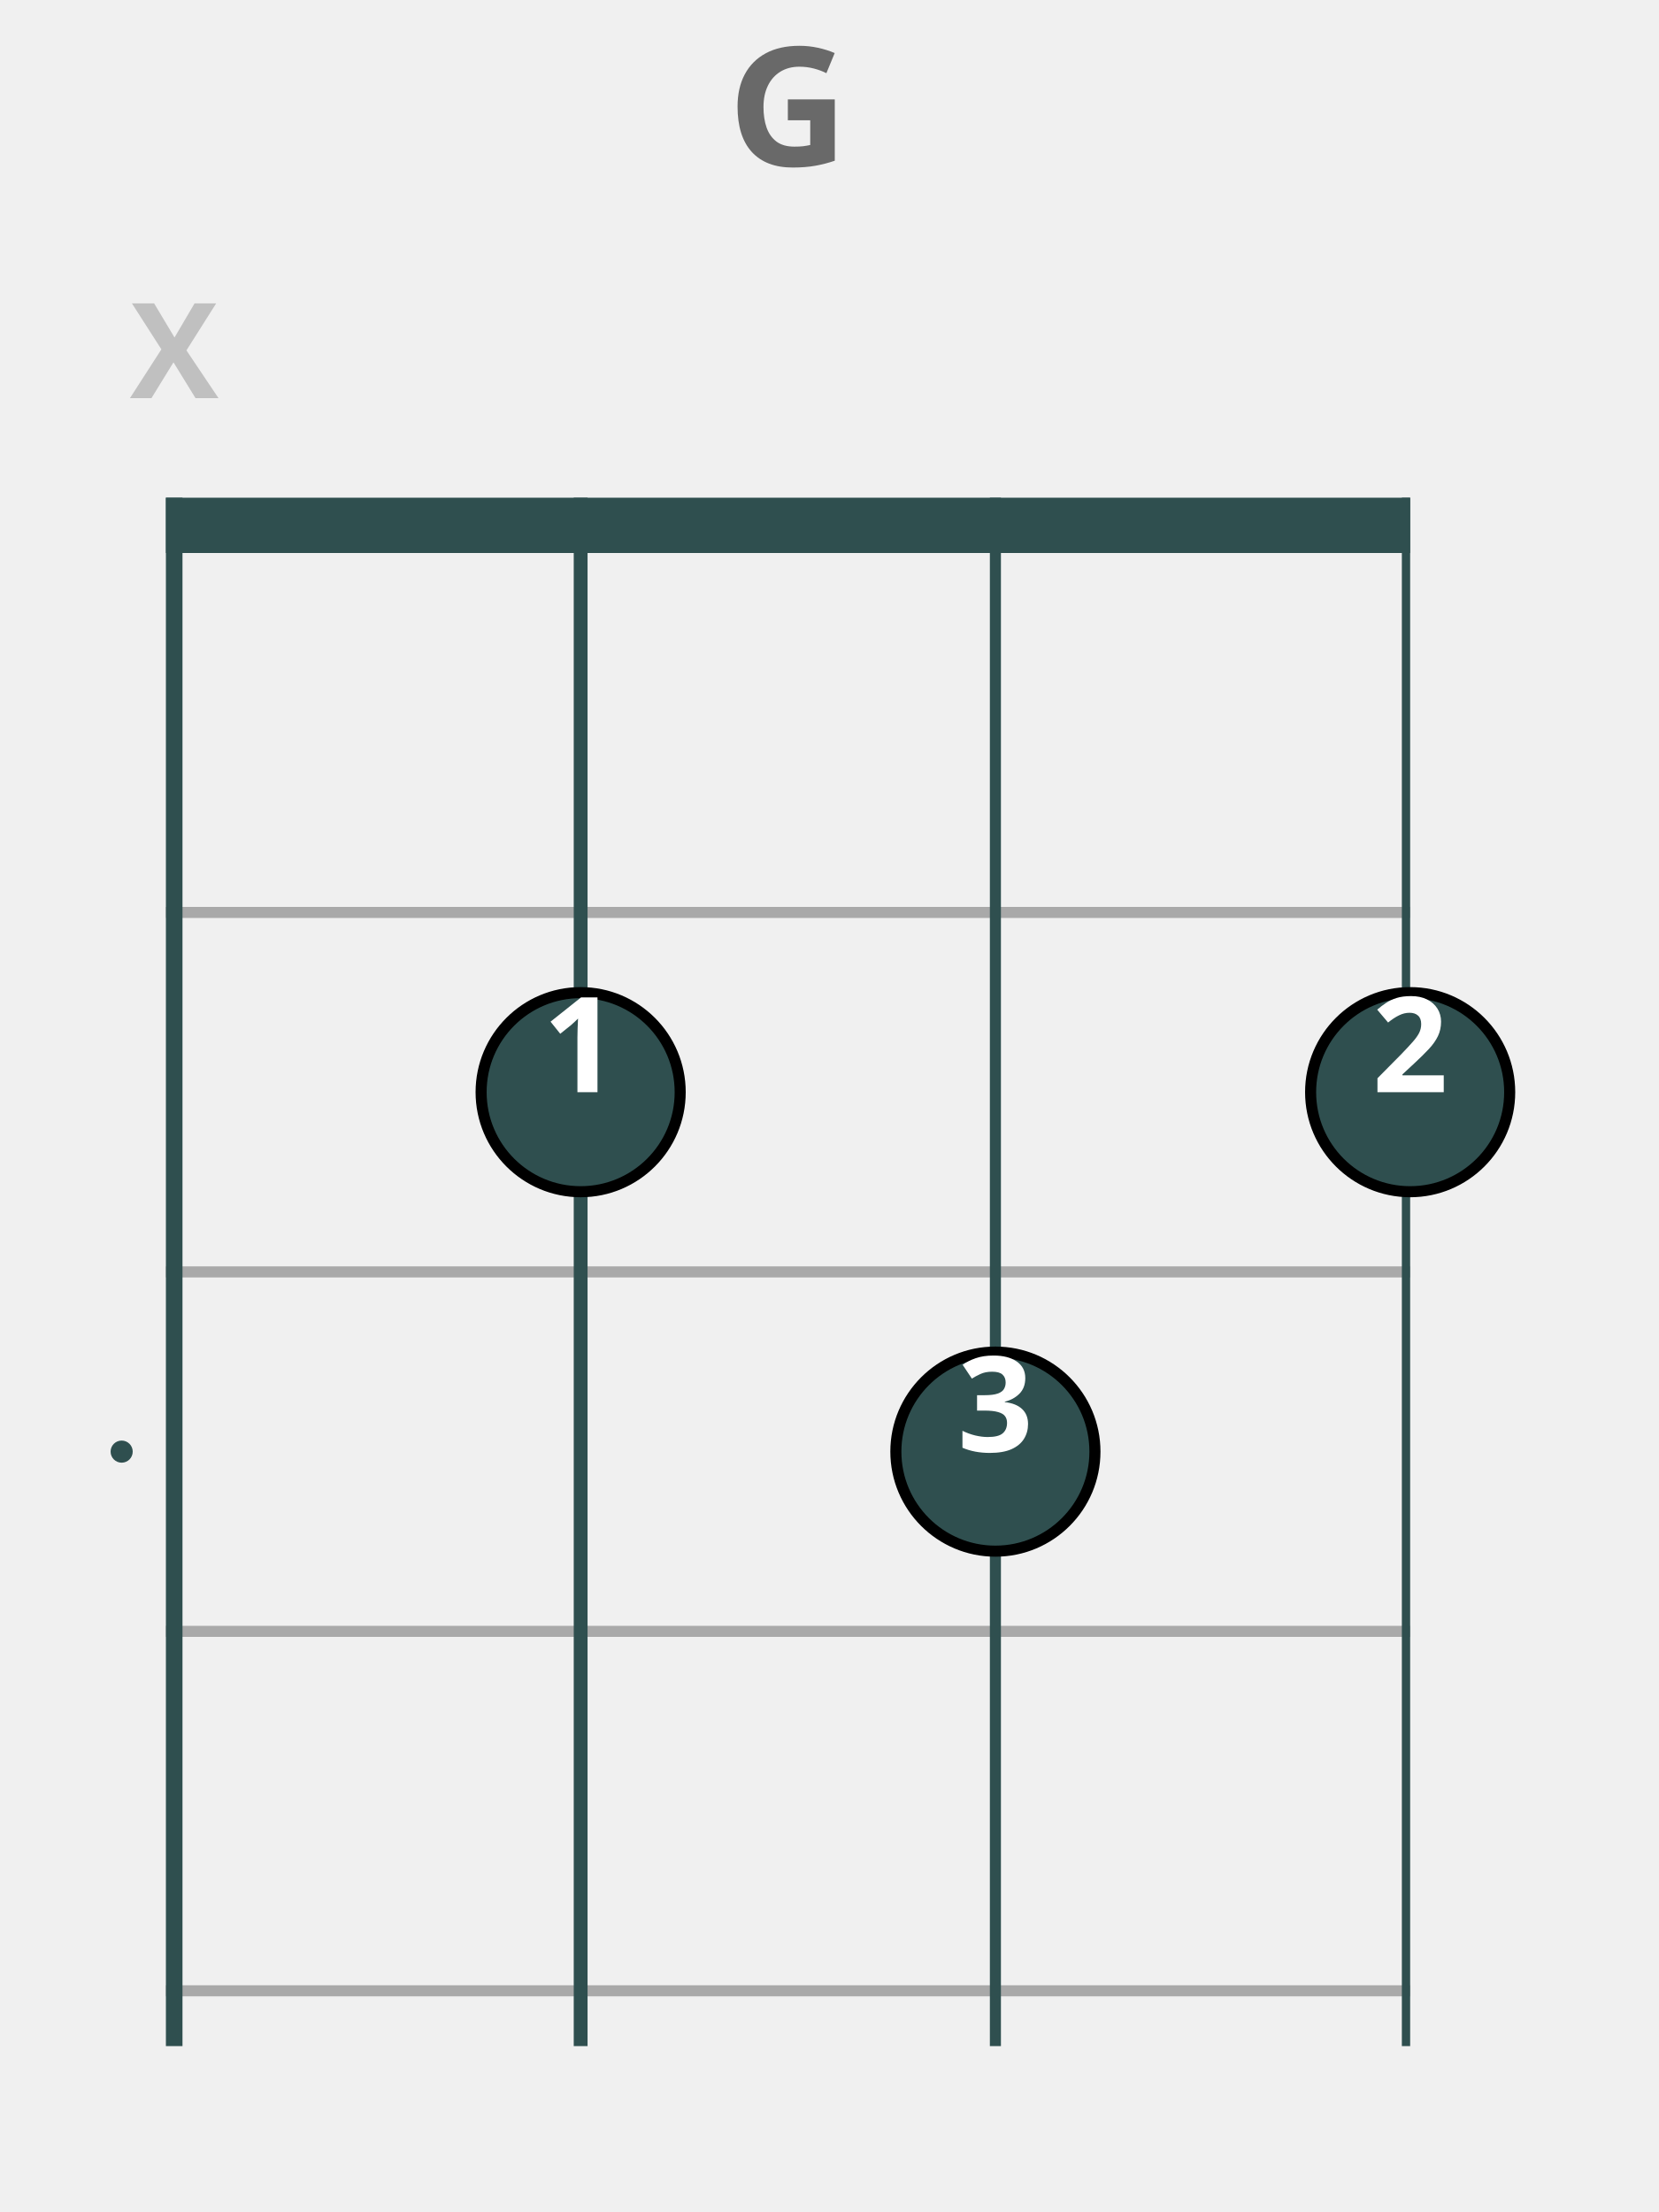
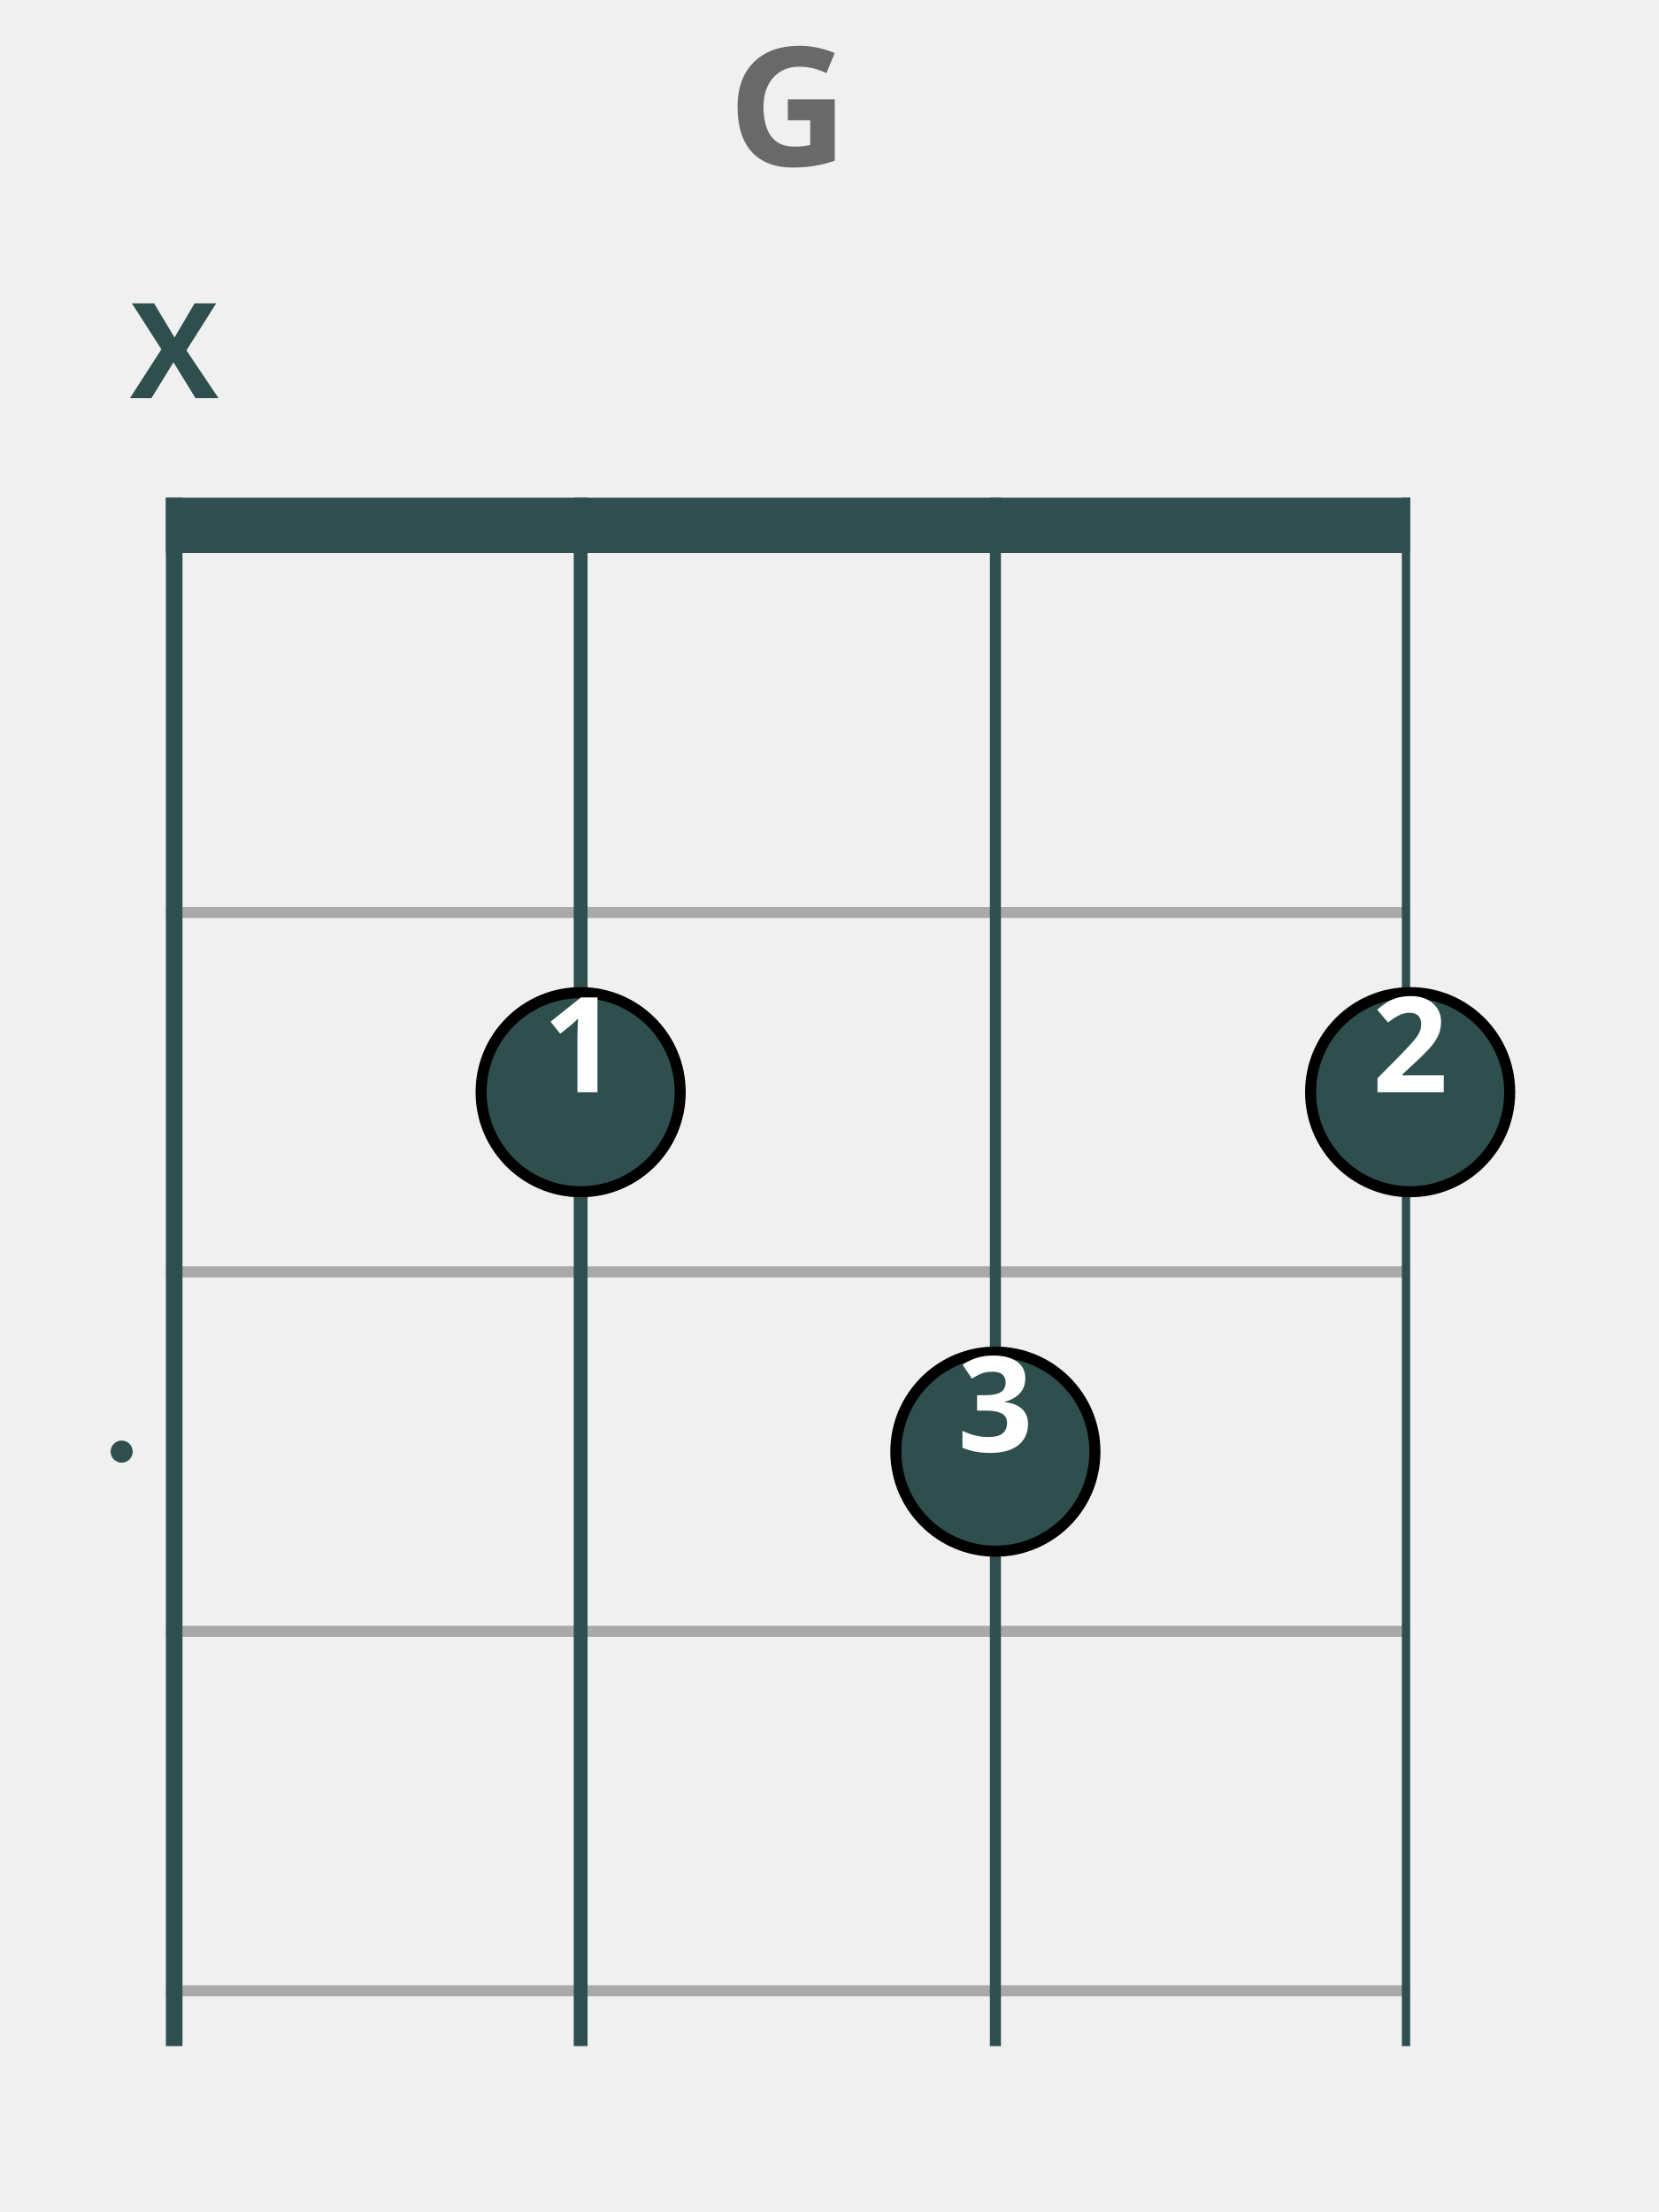
<svg xmlns="http://www.w3.org/2000/svg" baseProfile="full" height="400" version="1.1" width="300">
  <defs />
  <line stroke="darkgray" stroke-width="2" x1="30" x2="255.0" y1="165.0" y2="165.0" />
  <line stroke="darkgray" stroke-width="2" x1="30" x2="255.0" y1="230.0" y2="230.0" />
  <line stroke="darkgray" stroke-width="2" x1="30" x2="255.0" y1="295.0" y2="295.0" />
  <line stroke="darkgray" stroke-width="2" x1="30" x2="255.0" y1="360.0" y2="360.0" />
  <circle cx="22" cy="262.5" fill="darkslategray" r="2" />
  <line stroke="darkslategray" stroke-width="3.0" x1="31.5" x2="31.5" y1="90" y2="370" />
-   <text alignment-baseline="middle" fill="silver" font-family="Verdana" font-size="24" font-weight="bold" text-anchor="middle" x="31.5" y="72.0">X</text>
+   <text alignment-baseline="middle" fill="darkslategray" font-family="Verdana" font-size="24" font-weight="bold" text-anchor="middle" x="31.5" y="72.0">X</text>
  <line stroke="darkslategray" stroke-width="2.5" x1="105.0" x2="105.0" y1="90" y2="370" />
  <line stroke="darkslategray" stroke-width="2.0" x1="180.0" x2="180.0" y1="90" y2="370" />
  <line stroke="darkslategray" stroke-width="1.5" x1="254.25" x2="254.25" y1="90" y2="370" />
  <line stroke="darkslategray" stroke-width="10" x1="30" x2="255.0" y1="95.0" y2="95.0" />
  <circle cx="105.0" cy="197.5" fill="darkslategray" r="18" stroke="black" stroke-width="2" />
  <text alignment-baseline="central" fill="white" font-family="Verdana" font-size="24" font-weight="bold" text-anchor="middle" x="105.0" y="197.5">1</text>
  <circle cx="180.0" cy="262.5" fill="darkslategray" r="18" stroke="black" stroke-width="2" />
  <text alignment-baseline="central" fill="white" font-family="Verdana" font-size="24" font-weight="bold" text-anchor="middle" x="180.0" y="262.5">3</text>
  <circle cx="255.0" cy="197.5" fill="darkslategray" r="18" stroke="black" stroke-width="2" />
  <text alignment-baseline="central" fill="white" font-family="Verdana" font-size="24" font-weight="bold" text-anchor="middle" x="255.0" y="197.5">2</text>
  <text alignment-baseline="central" fill="dimgray" font-family="Verdana" font-size="30" font-weight="bold" text-anchor="middle" x="142.5" y="30">G</text>
</svg>
